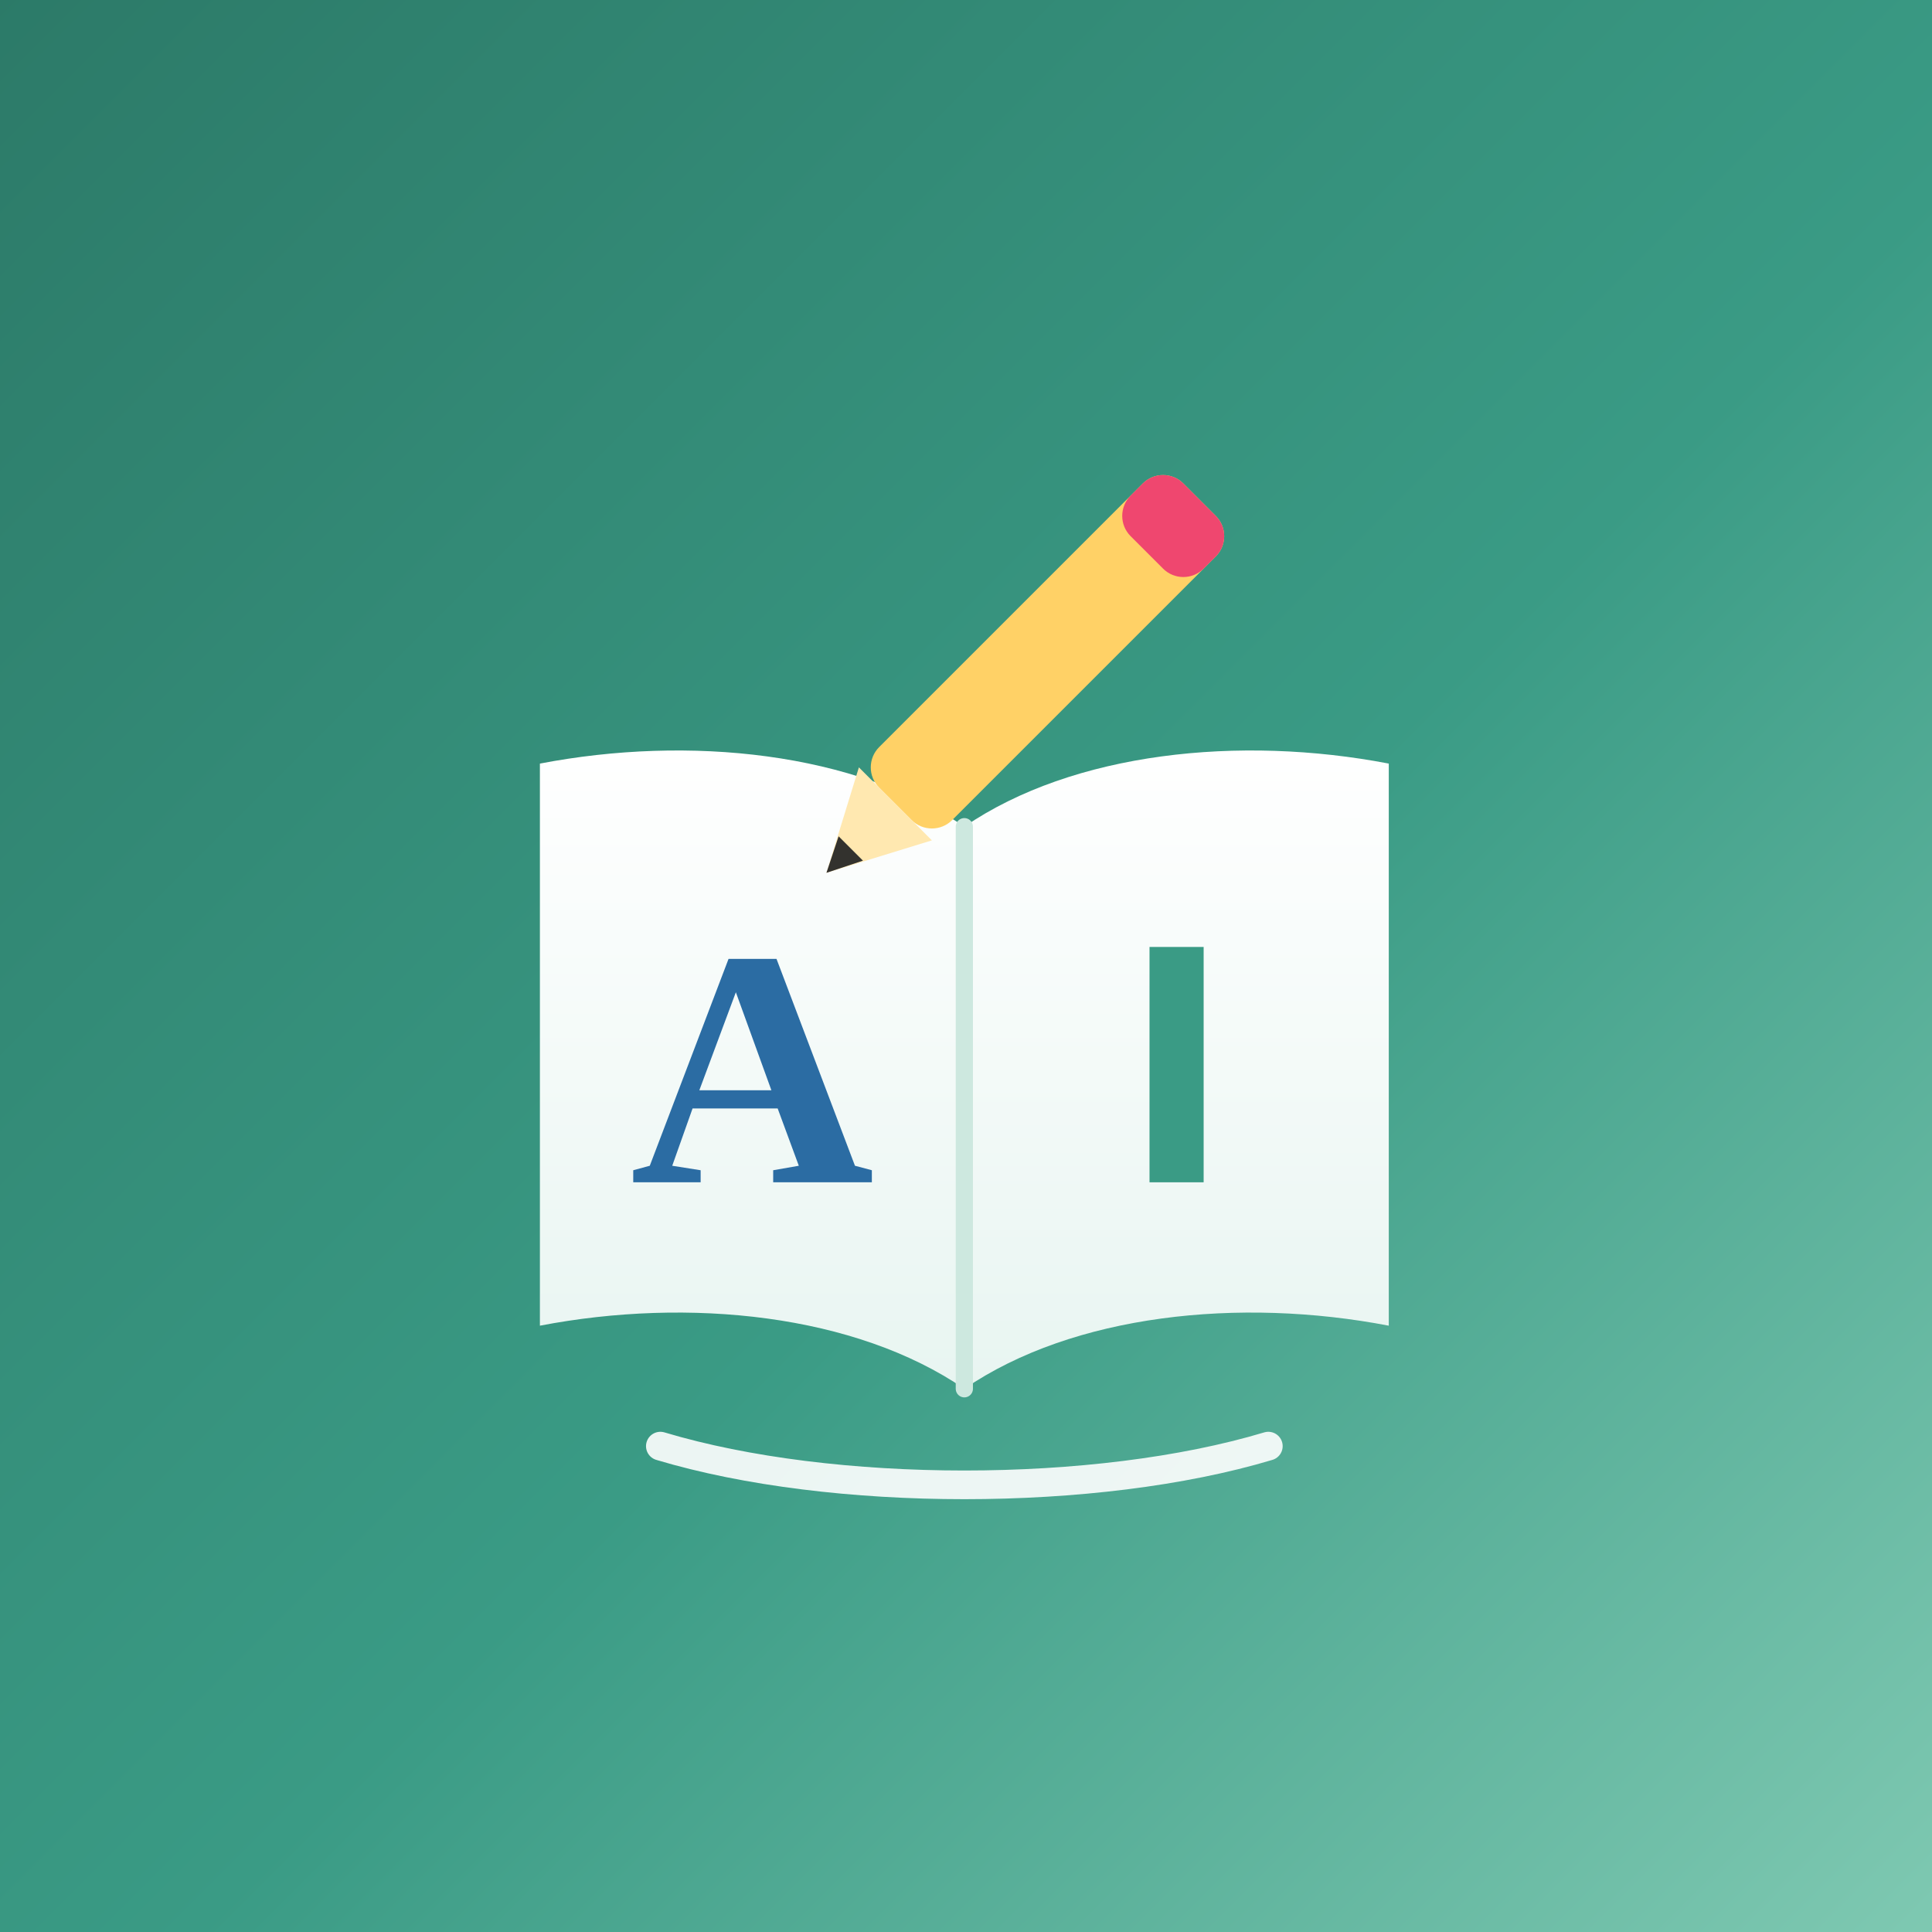
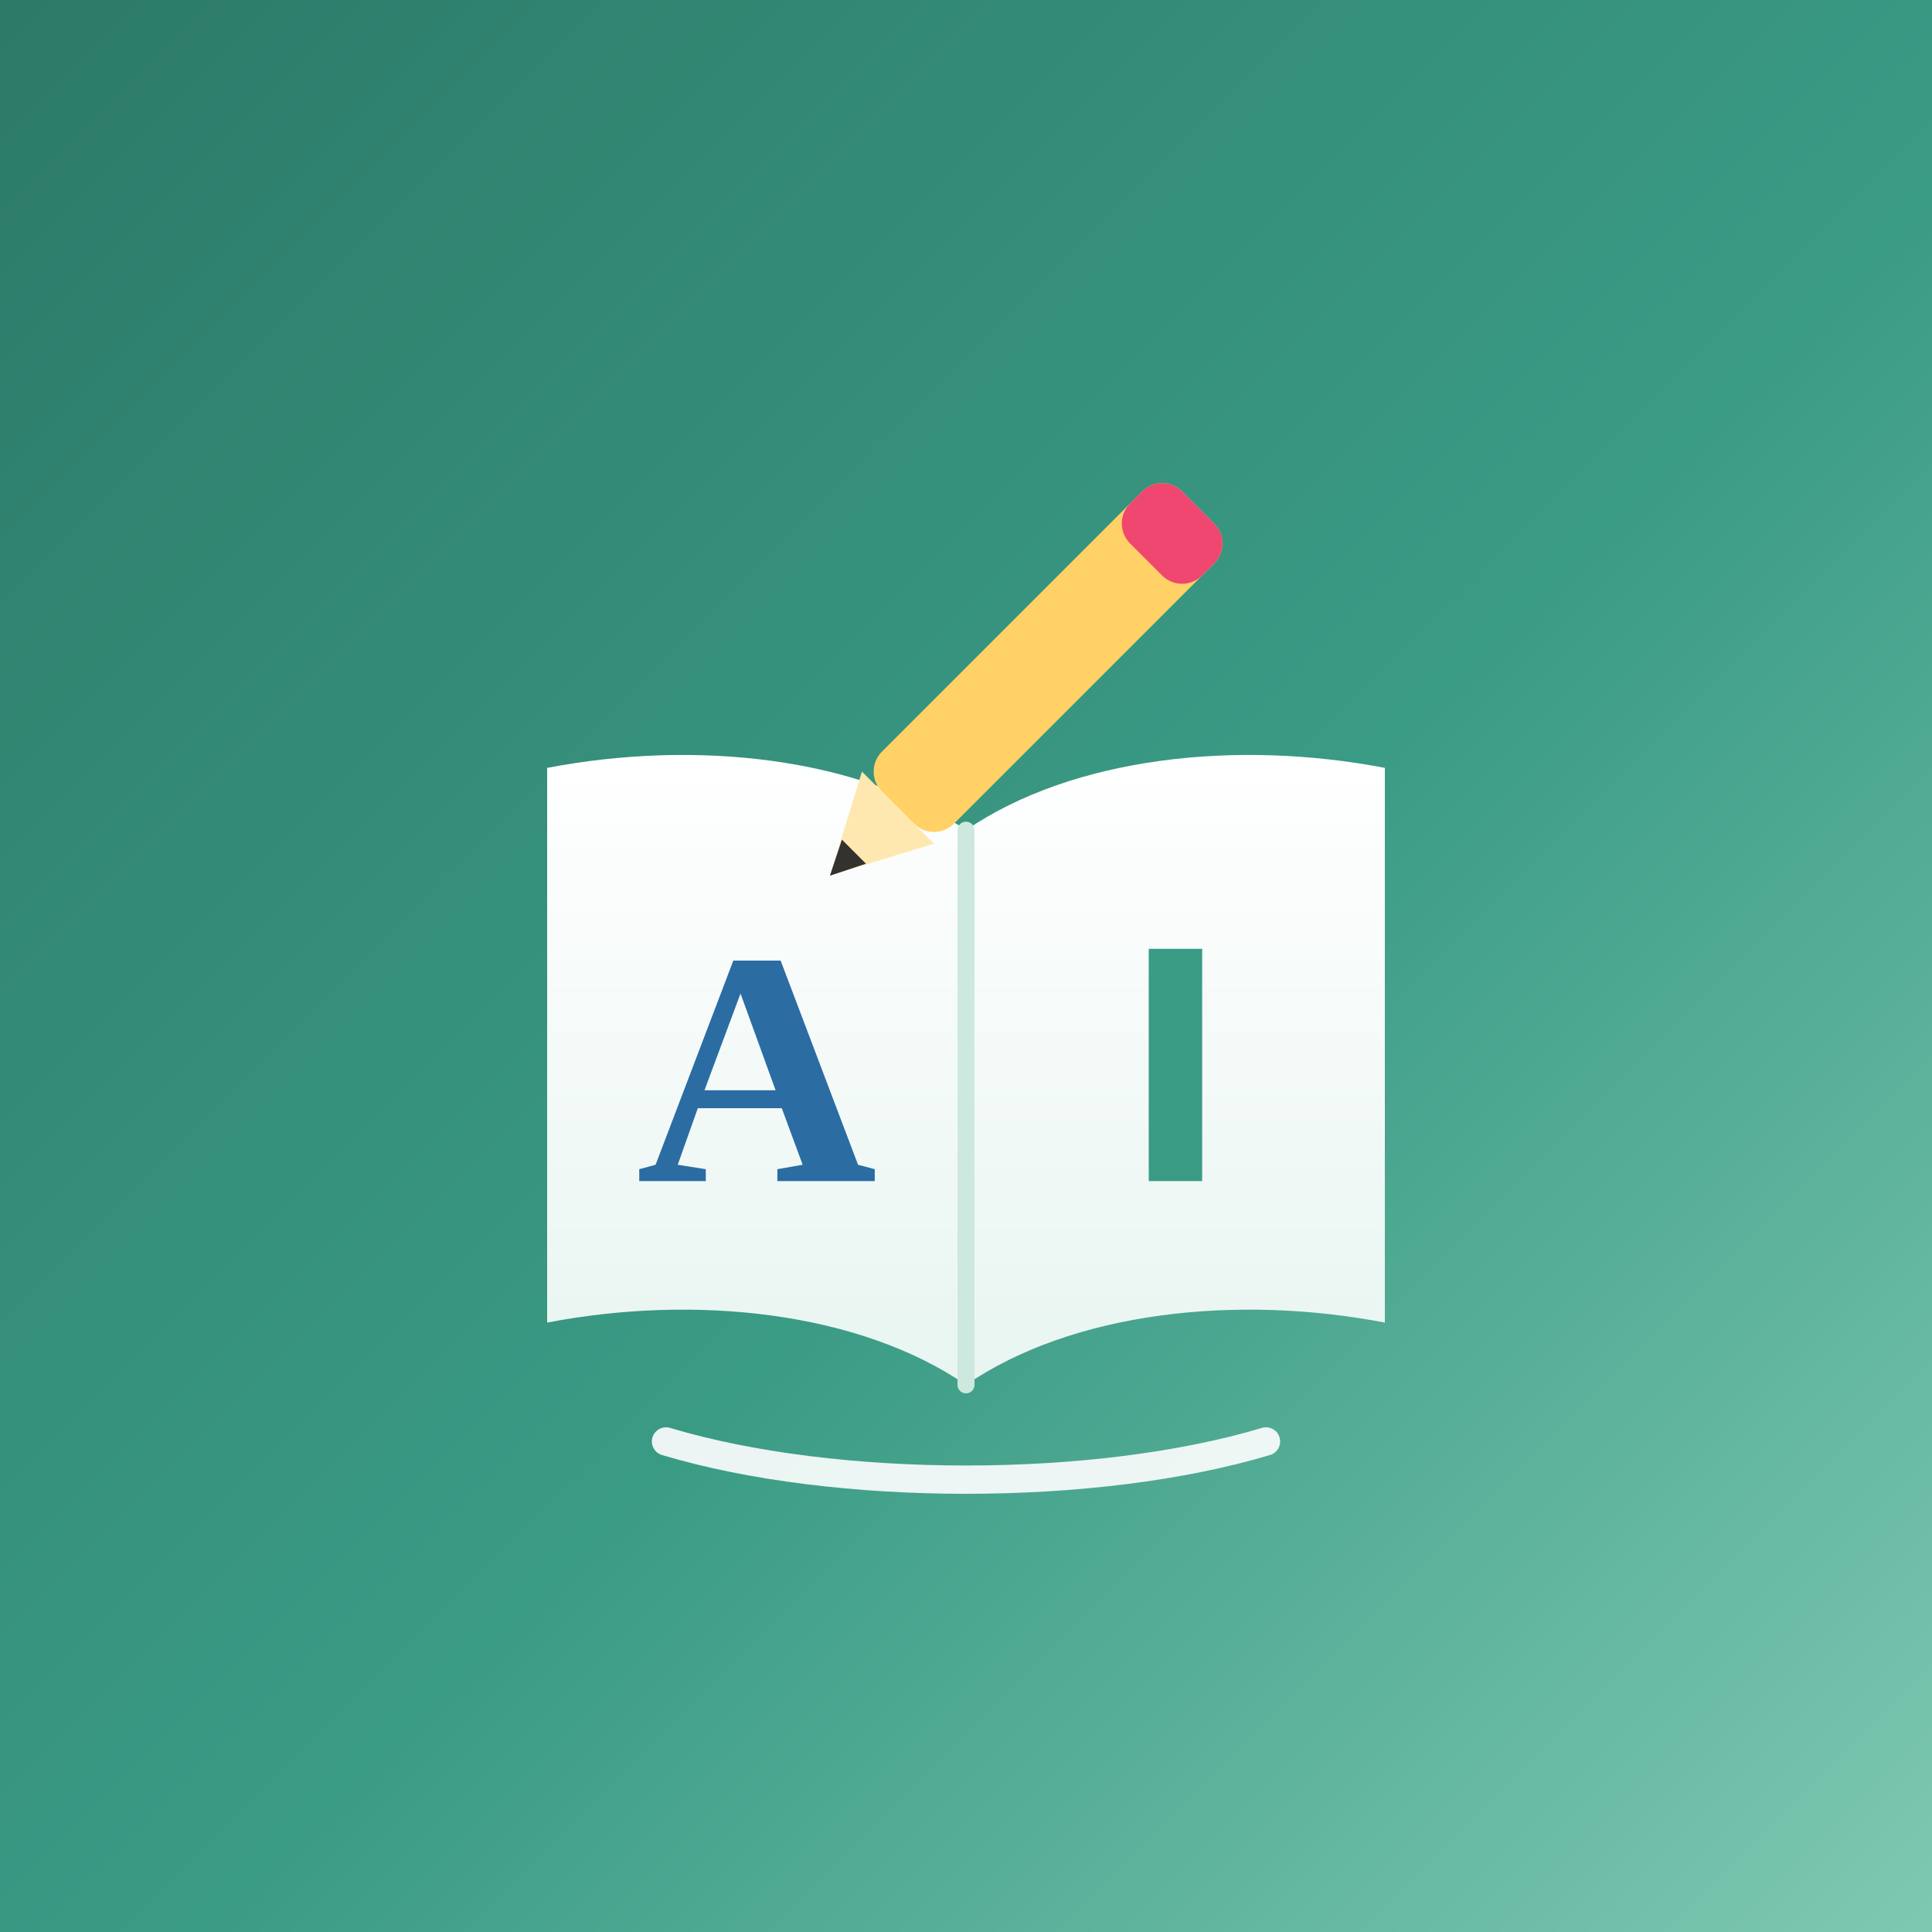
<svg xmlns="http://www.w3.org/2000/svg" viewBox="0 0 512 512">
  <defs>
    <linearGradient id="bg" x1="0" y1="0" x2="1" y2="1">
      <stop offset="0" stop-color="#2c7a68" />
-       <stop offset=".55" stop-color="#3a9b85" />
+       <stop offset="0.55" stop-color="#3a9b85" />
      <stop offset="1" stop-color="#7fc9b2" />
    </linearGradient>
-     <linearGradient id="pg" x1="0" y1="0" x2="0" y2="1">
+     <linearGradient id="page" x1="0" y1="0" x2="0" y2="1">
      <stop offset="0" stop-color="#ffffff" />
      <stop offset="1" stop-color="#e8f5f1" />
    </linearGradient>
  </defs>
  <rect width="512" height="512" fill="url(#bg)" />
-   <g transform="translate(61 61) scale(0.76)">
-     <path d="M256 208c-38-26-96-32-148-22v196c52-10 110-4 148 22z" fill="url(#pg)" />
-     <path d="M256 208c38-26 96-32 148-22v196c-52-10-110-4-148 22z" fill="url(#pg)" />
+   <g transform="translate(64 64) scale(0.75)">
+     <path d="M256 208c-38-26-96-32-148-22v196c52-10 110-4 148 22z" fill="url(#page)" />
+     <path d="M256 208c38-26 96-32 148-22v196c-52-10-110-4-148 22z" fill="url(#page)" />
    <path d="M256 208v196" stroke="#cde8df" stroke-width="6" stroke-linecap="round" />
-     <text x="182" y="332" font-family="Georgia,'Times New Roman',serif" font-size="118" font-weight="bold" fill="#2b6ca3" text-anchor="middle">A</text>
-     <text x="330" y="332" font-family="'Cairo','Segoe UI',sans-serif" font-size="108" font-weight="bold" fill="#3a9b85" text-anchor="middle">ا</text>
+     <text x="182" y="332" font-family="Georgia, 'Times New Roman', serif" font-size="118" font-weight="bold" fill="#2b6ca3" text-anchor="middle">A</text>
+     <text x="330" y="332" font-family="Cairo, 'Segoe UI', sans-serif" font-size="108" font-weight="bold" fill="#3a9b85" text-anchor="middle">ا</text>
    <g transform="rotate(45 256 176)">
      <rect x="238" y="60" width="36" height="150" rx="10" fill="#ffd166" />
      <rect x="238" y="60" width="36" height="26" rx="10" fill="#ef476f" />
      <path d="M238 210h36l-18 34z" fill="#ffe8b0" />
      <path d="M250 232l6 12 6-12z" fill="#33322e" />
    </g>
-     <path d="M150 424c60 18 152 18 212 0" stroke="#ffffff" stroke-width="10" stroke-linecap="round" fill="none" opacity=".9" />
+     <path d="M150 424c60 18 152 18 212 0" stroke="#ffffff" stroke-width="10" stroke-linecap="round" fill="none" opacity="0.9" />
  </g>
</svg>
